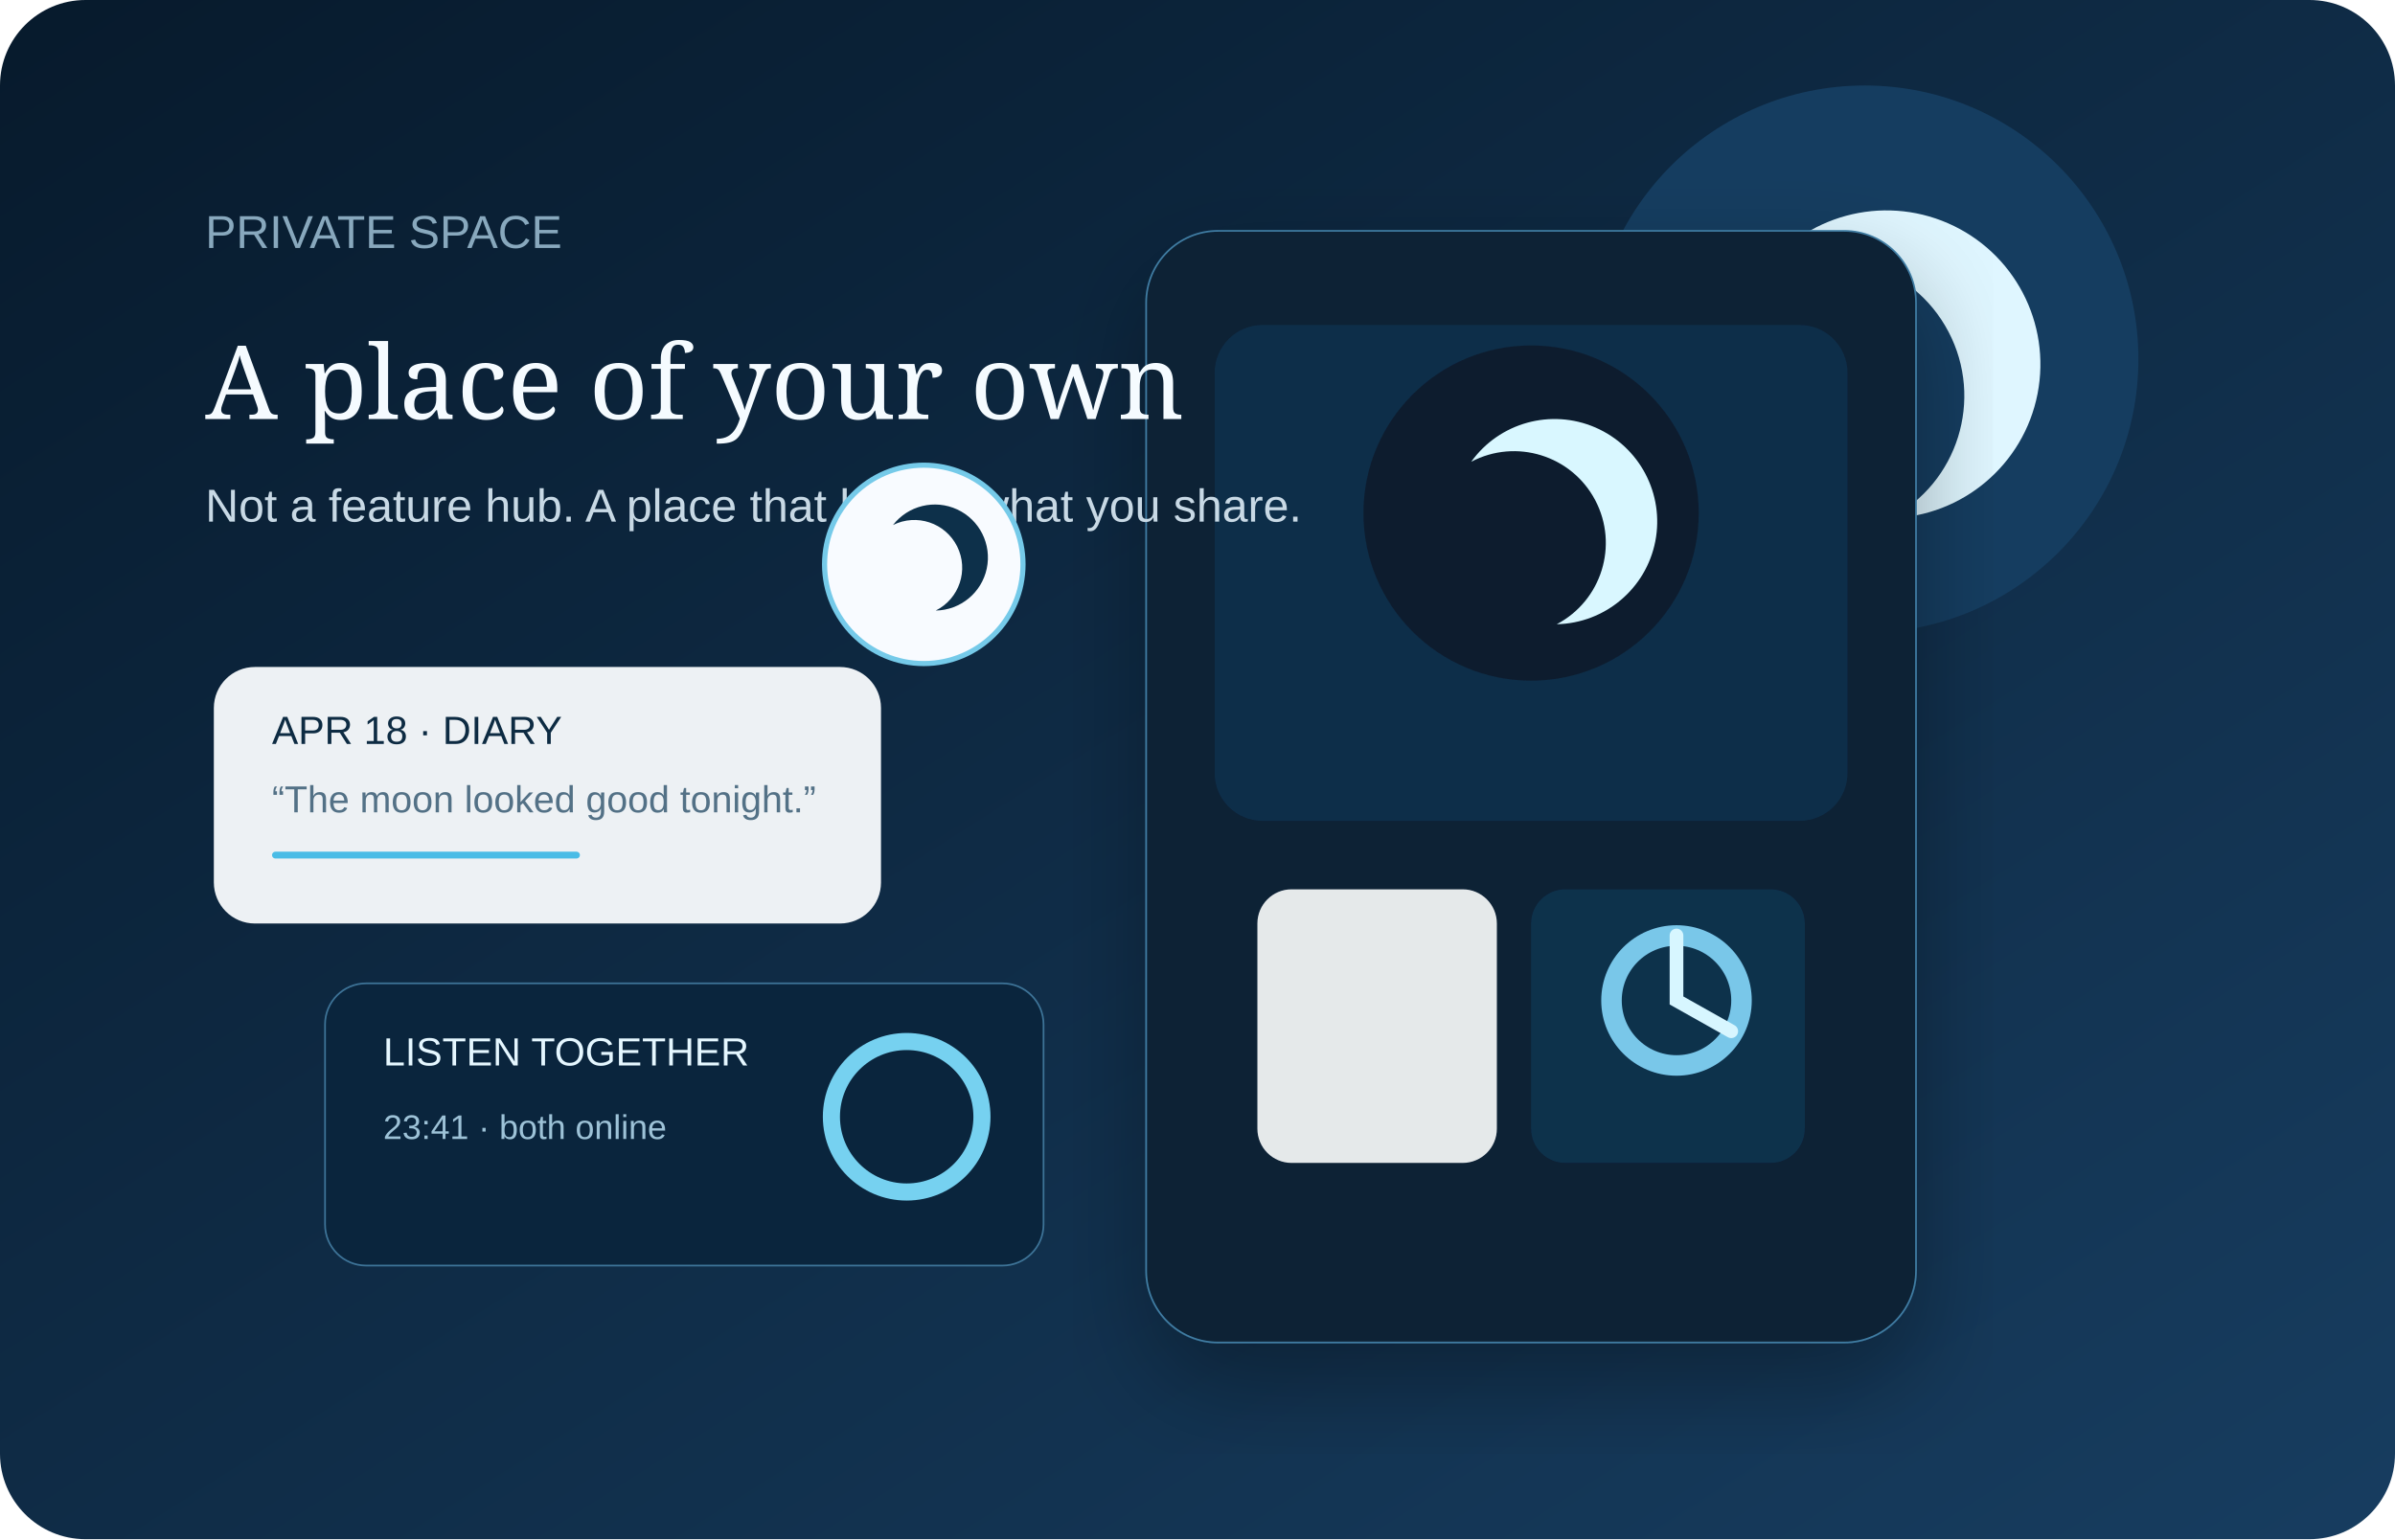
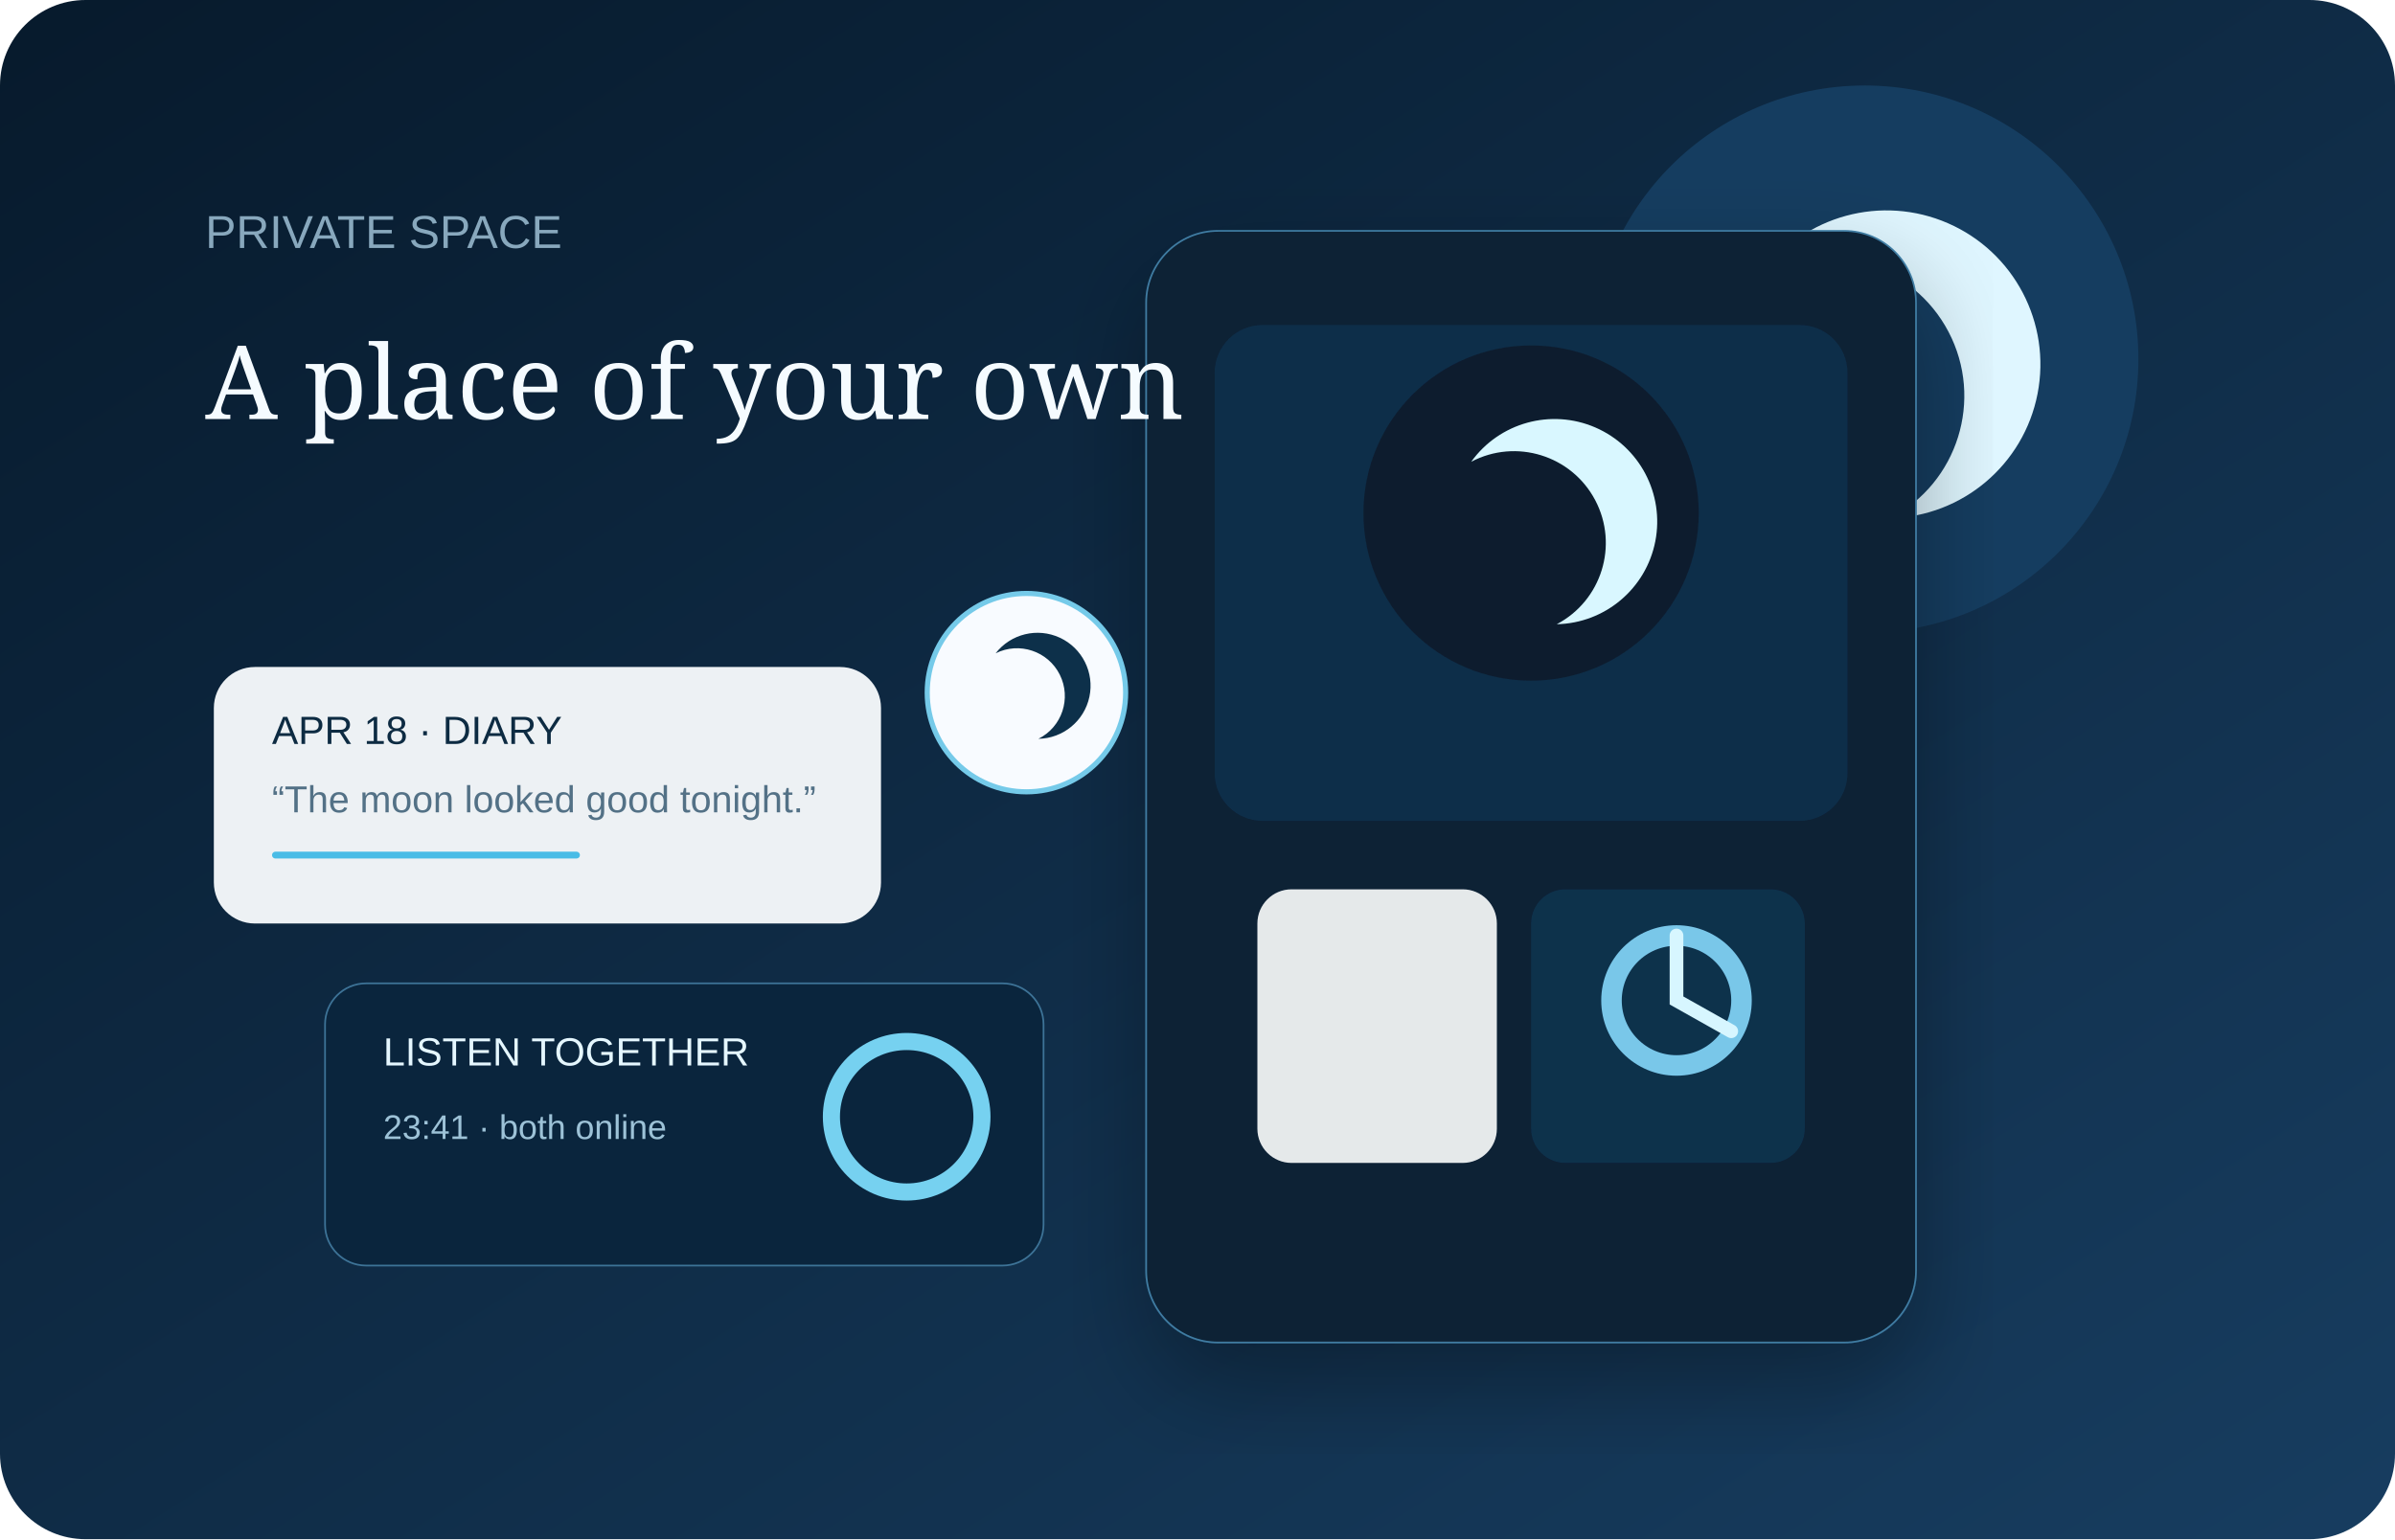
<svg xmlns="http://www.w3.org/2000/svg" width="1400" height="900" viewBox="0 0 1400 900">
  <defs>
    <linearGradient id="g" x1="0" y1="0" x2="1" y2="1">
      <stop stop-color="#071a2c" />
      <stop offset="1" stop-color="#173d60" />
    </linearGradient>
    <filter id="s">
      <feDropShadow dy="25" stdDeviation="28" flood-color="#000" flood-opacity=".32" />
    </filter>
  </defs>
  <rect width="1400" height="900" rx="50" fill="url(#g)" />
  <circle cx="1090" cy="210" r="160" fill="#153d60" />
  <path d="M1030 160a90 90 0 1 1 75 143 70 70 0 1 0-75-143Z" fill="#dff6ff" />
  <g filter="url(#s)">
    <rect x="670" y="135" width="450" height="650" rx="42" fill="#0b2034" stroke="#3f7ca2" />
    <rect x="710" y="190" width="370" height="290" rx="28" fill="#112e48" />
    <circle cx="895" cy="300" r="98" fill="#0a1d2f" />
    <path d="M860 270a60 60 0 1 1 50 95 47 47 0 1 0-50-95Z" fill="#d9f7ff" />
    <rect x="735" y="520" width="140" height="160" rx="20" fill="#f4f7f8" opacity=".93" />
    <rect x="895" y="520" width="160" height="160" rx="20" fill="#0e314c" />
    <circle cx="980" cy="585" r="38" fill="none" stroke="#79c7e9" stroke-width="12" />
    <path d="M980 547v38l32 18" fill="none" stroke="#d7f6ff" stroke-width="8" stroke-linecap="round" />
  </g>
  <text x="120" y="145" font-size="27" fill="#88a8bd" font-family="Arial,sans-serif">PRIVATE SPACE</text>
  <text x="120" y="245" font-size="60" fill="#f5fbff" font-family="Georgia,serif">A place of your own</text>
-   <text x="120" y="305" font-size="27" fill="#c8d9e5" font-family="Arial,sans-serif">Not a feature hub. A place that keeps what you share.</text>
  <g transform="translate(125 390)">
    <rect width="390" height="150" rx="24" fill="#f8fbfd" opacity=".95" />
    <text x="34" y="45" font-size="23" fill="#0d2b42" font-family="Arial,sans-serif">APR 18 · DIARY</text>
    <text x="34" y="85" font-size="22" fill="#537186" font-family="Arial,sans-serif">“The moon looked good tonight.”</text>
    <rect x="34" y="108" width="180" height="4" rx="2" fill="#49bce6" />
  </g>
  <g transform="translate(190 575)">
    <rect width="420" height="165" rx="24" fill="#0a253d" stroke="#3d7397" />
    <text x="34" y="48" font-size="23" fill="#e5f7ff" font-family="Arial,sans-serif">LISTEN TOGETHER</text>
    <text x="34" y="91" font-size="20" fill="#9dc2d7" font-family="Arial,sans-serif">23:41 · both online</text>
    <circle cx="340" cy="78" r="44" fill="none" stroke="#76d1f0" stroke-width="10" />
  </g>
-   <g transform="translate(540 330)">
+   <g transform="translate(600 405)">
    <circle r="58" fill="#f8fbff" stroke="#75cae9" stroke-width="3" />
    <path d="M-18-23a31 31 0 1 1 25 50 25 25 0 1 0-25-50Z" fill="#0d304a" />
  </g>
</svg>
